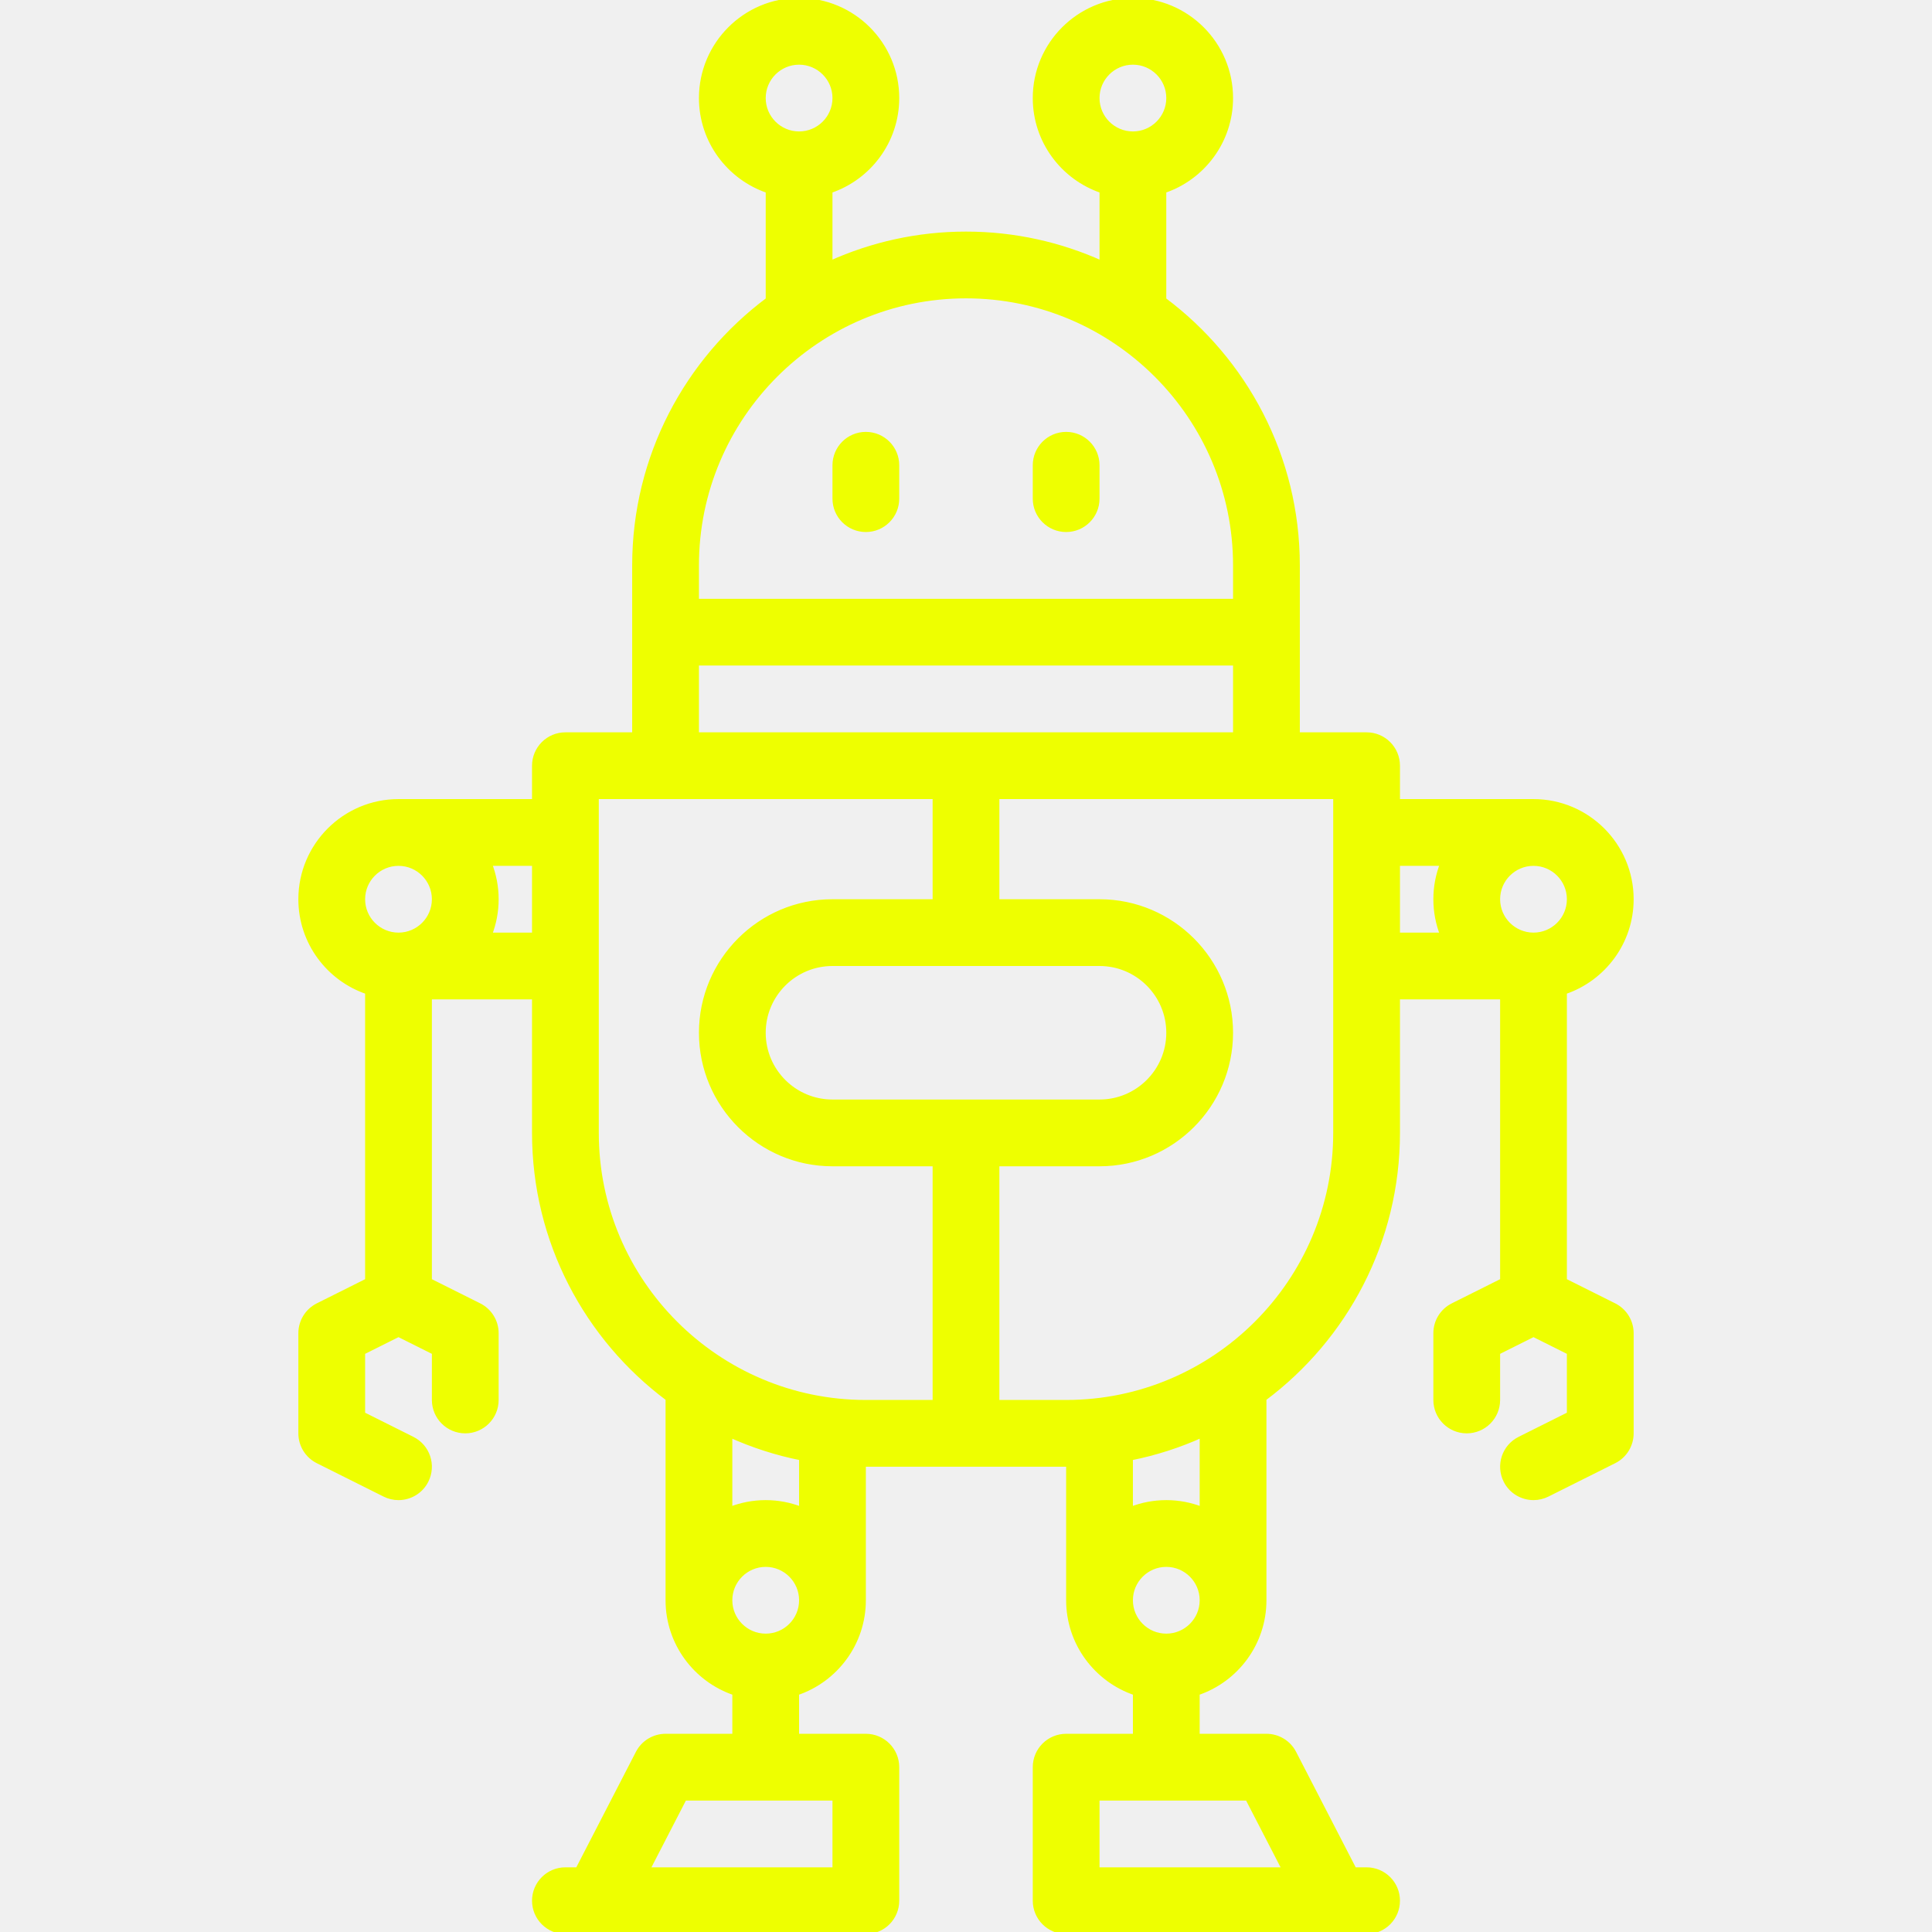
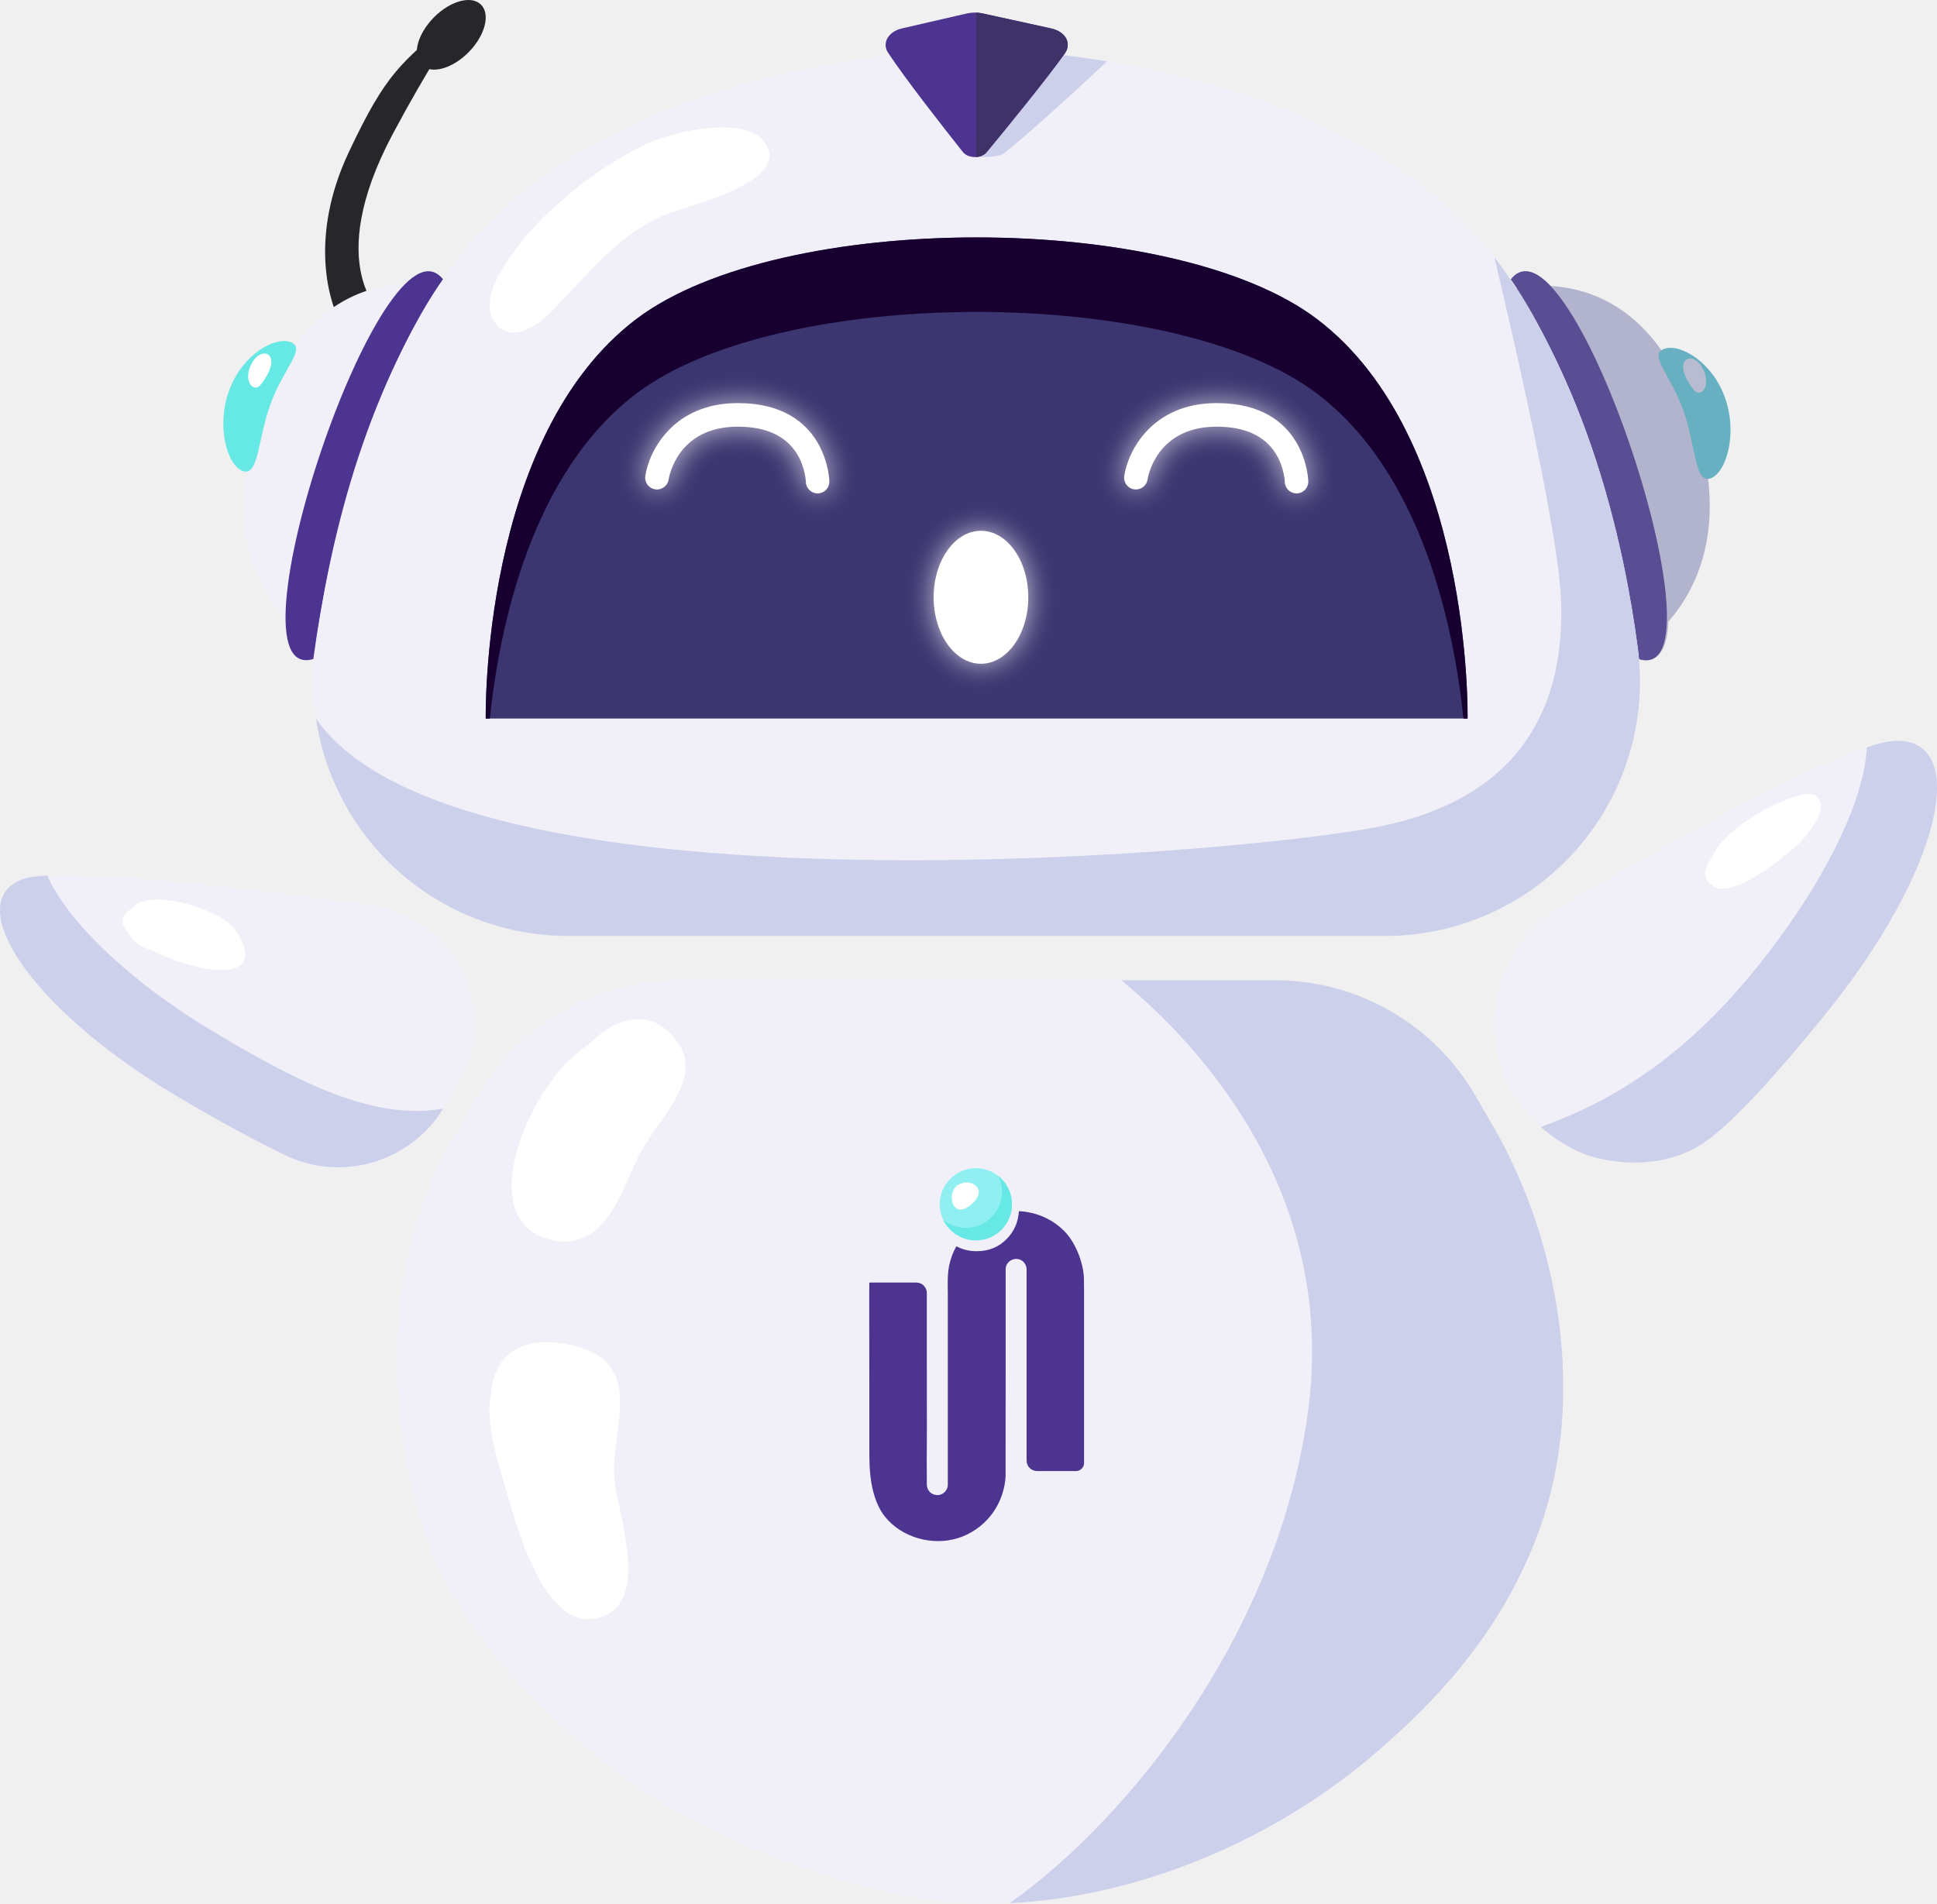
- <svg xmlns="http://www.w3.org/2000/svg" fill="#eeff00" height="800px" width="800px" version="1.1" id="Capa_1" viewBox="0 0 463 463" xml:space="preserve" stroke="#eeff00">
-   <g id="SVGRepo_bgCarrier" stroke-width="0" />
-   <g id="SVGRepo_tracerCarrier" stroke-linecap="round" stroke-linejoin="round" />
-   <g id="SVGRepo_iconCarrier">
-     <g>
-       <path d="M207.5,127c4.143,0,7.5-3.358,7.5-7.5v-8c0-4.142-3.357-7.5-7.5-7.5s-7.5,3.358-7.5,7.5v8 C200,123.642,203.357,127,207.5,127z" />
-       <path d="M255.5,127c4.143,0,7.5-3.358,7.5-7.5v-8c0-4.142-3.357-7.5-7.5-7.5s-7.5,3.358-7.5,7.5v8 C248,123.642,251.357,127,255.5,127z" />
-       <path d="M386.854,312.792L375,306.865v-69.099c9.29-3.138,16-11.93,16-22.266c0-12.958-10.542-23.5-23.5-23.5H335v-8.5 c0-4.142-3.357-7.5-7.5-7.5H311v-40.5c0-26.05-12.595-49.213-32.014-63.721C278.989,71.686,279,71.594,279,71.5V45.766 c9.29-3.138,16-11.93,16-22.266C295,10.542,284.458,0,271.5,0S248,10.542,248,23.5c0,10.336,6.71,19.128,16,22.266v17.209 C254.07,58.507,243.076,56,231.5,56s-22.57,2.507-32.5,6.975V45.766c9.29-3.138,16-11.93,16-22.266C215,10.542,204.458,0,191.5,0 S168,10.542,168,23.5c0,10.336,6.71,19.128,16,22.266V71.5c0,0.094,0.011,0.186,0.014,0.279C164.595,86.287,152,109.45,152,135.5 V176h-16.5c-4.143,0-7.5,3.358-7.5,7.5v8.5H95.5C82.542,192,72,202.542,72,215.5c0,10.336,6.71,19.128,16,22.266v69.099 l-11.854,5.927c-2.54,1.27-4.146,3.867-4.146,6.708v24c0,2.841,1.605,5.438,4.146,6.708l16,8c1.077,0.539,2.222,0.793,3.349,0.793 c2.751,0,5.4-1.52,6.714-4.147c1.853-3.705,0.351-8.21-3.354-10.062L87,338.865v-14.729l8.5-4.25l8.5,4.25V335.5 c0,4.142,3.357,7.5,7.5,7.5s7.5-3.358,7.5-7.5v-16c0-2.841-1.605-5.438-4.146-6.708L103,306.865V239h25v32.5 c0,26.05,12.595,49.213,32.014,63.721c-0.003,0.093-0.014,0.185-0.014,0.279v48c0,10.336,6.71,19.128,16,22.266V416h-16.5 c-2.807,0-5.378,1.566-6.665,4.06L138.415,448H135.5c-4.143,0-7.5,3.358-7.5,7.5s3.357,7.5,7.5,7.5h72c4.143,0,7.5-3.358,7.5-7.5 v-32c0-4.142-3.357-7.5-7.5-7.5H191v-10.234c9.29-3.138,16-11.93,16-22.266v-32.513c0.167,0.001,0.332,0.013,0.5,0.013h48 c0.168,0,0.333-0.012,0.5-0.013V383.5c0,10.336,6.71,19.128,16,22.266V416h-16.5c-4.143,0-7.5,3.358-7.5,7.5v32 c0,4.142,3.357,7.5,7.5,7.5h72c4.143,0,7.5-3.358,7.5-7.5s-3.357-7.5-7.5-7.5h-2.915l-14.42-27.94 c-1.287-2.494-3.858-4.06-6.665-4.06H287v-10.234c9.29-3.138,16-11.93,16-22.266v-48c0-0.094-0.011-0.186-0.014-0.279 C322.405,320.713,335,297.55,335,271.5V239h25v67.865l-11.854,5.927c-2.54,1.27-4.146,3.867-4.146,6.708v16 c0,4.142,3.357,7.5,7.5,7.5s7.5-3.358,7.5-7.5v-11.365l8.5-4.25l8.5,4.25v14.729l-11.854,5.927 c-3.704,1.852-5.206,6.357-3.354,10.062c1.313,2.628,3.963,4.148,6.714,4.147c1.127,0,2.271-0.255,3.349-0.793l16-8 c2.54-1.27,4.146-3.867,4.146-6.708v-24C391,316.659,389.395,314.062,386.854,312.792z M271.5,15c4.687,0,8.5,3.813,8.5,8.5 s-3.813,8.5-8.5,8.5s-8.5-3.813-8.5-8.5S266.813,15,271.5,15z M191.5,15c4.687,0,8.5,3.813,8.5,8.5s-3.813,8.5-8.5,8.5 s-8.5-3.813-8.5-8.5S186.813,15,191.5,15z M200,448h-44.705l8.774-17H200V448z M307.705,448H263v-17h35.931L307.705,448z M367.5,224c-4.687,0-8.5-3.813-8.5-8.5s3.813-8.5,8.5-8.5s8.5,3.813,8.5,8.5S372.187,224,367.5,224z M231.5,71 c35.565,0,64.5,28.935,64.5,64.5v8.5H167v-8.5C167,99.935,195.935,71,231.5,71z M167,159h129v17H167V159z M95.5,207 c4.687,0,8.5,3.813,8.5,8.5s-3.813,8.5-8.5,8.5s-8.5-3.813-8.5-8.5S90.813,207,95.5,207z M117.403,224 c1.027-2.638,1.597-5.503,1.597-8.5s-0.57-5.862-1.597-8.5H128v17H117.403z M183.5,392c-4.687,0-8.5-3.813-8.5-8.5 s3.813-8.5,8.5-8.5s8.5,3.813,8.5,8.5S188.187,392,183.5,392z M192,361.597c-2.638-1.027-5.503-1.597-8.5-1.597 s-5.862,0.57-8.5,1.597v-17.572c5.38,2.421,11.069,4.27,17,5.447V361.597z M143,271.5V191h81v25h-24.5 c-17.369,0-31.5,14.131-31.5,31.5s14.131,31.5,31.5,31.5H224v57h-16.5C171.935,336,143,307.065,143,271.5z M199.5,264 c-9.098,0-16.5-7.402-16.5-16.5s7.402-16.5,16.5-16.5h64c9.098,0,16.5,7.402,16.5,16.5s-7.402,16.5-16.5,16.5H199.5z M279.5,392 c-4.687,0-8.5-3.813-8.5-8.5s3.813-8.5,8.5-8.5s8.5,3.813,8.5,8.5S284.187,392,279.5,392z M288,361.597 c-2.638-1.027-5.503-1.597-8.5-1.597s-5.862,0.57-8.5,1.597v-12.125c5.931-1.177,11.62-3.026,17-5.447V361.597z M320,271.5 c0,35.565-28.935,64.5-64.5,64.5H239v-57h24.5c17.369,0,31.5-14.131,31.5-31.5S280.869,216,263.5,216H239v-25h81V271.5z M335,207 h10.597c-1.027,2.638-1.597,5.503-1.597,8.5s0.57,5.862,1.597,8.5H335V207z" />
+ <svg xmlns="http://www.w3.org/2000/svg" viewBox="0 0 687.69 676.08">
+   <clipPath id="a">
+     <path d="m529.89 399.58-6.08-10.49c-14.72-25.38-41.84-41-71.17-41h-211.8c-29.34 0-56.46 15.62-71.17 41l-8.49 14.65c-23.22 40.05-24.78 87.23-13.06 132.02 9.18 35.09 35.98 81.29 76.87 97.86 27.14 11 80.82 42.46 124.41 42.46 52.82 0 103.09-23.4 136.51-51.49 24.41-20.51 47.79-45.74 60.72-81.64 16.42-45.61 7.58-101.44-16.73-143.37z" />
+   </clipPath>
+   <clipPath id="b">
+     <path d="m612.4 141.2c-4.55-12.69-15.91-19.32-21.59-17.29-.38.14-.7.3-.96.48-12.63-17.92-28.51-22.25-39.3-22.81-5.39-5.67-10.35-7.18-14.16-2.36 0 0 .82 1.07 2.25 3.23-.3.07-.46.11-.46.11s43.52 130.12 43.71 131.5c6.64 2 10.13-3.49 10.4-13.27 8.1-9.22 17.07-25.49 14.15-50.74.26-.02.54-.08.83-.18 5.68-2.03 9.68-15.98 5.13-28.67z" />
+   </clipPath>
+   <filter id="c" filterUnits="userSpaceOnUse">
+     <feOffset dx="0" dy="0" />
+     <feGaussianBlur result="blur" stdDeviation="5" />
+     <feFlood flood-color="#fff" flood-opacity=".75" />
+     <feComposite in2="blur" operator="in" />
+     <feComposite in="SourceGraphic" />
+   </filter>
+   <filter id="d" filterUnits="userSpaceOnUse">
+     <feOffset dx="0" dy="0" />
+     <feGaussianBlur result="blur-2" stdDeviation="5" />
+     <feFlood flood-color="#fff" flood-opacity=".75" />
+     <feComposite in2="blur-2" operator="in" />
+     <feComposite in="SourceGraphic" />
+   </filter>
+   <clipPath id="e">
+     <path d="m534.72 97.07c-54.77-79.68-187.98-79.68-187.98-79.68s-133.21 0-187.99 79.68c-30.17 43.89-42.07 97.43-46.75 133.23-3.14 23.98 3.49 48.2 18.36 67.27 17.13 21.96 43.42 34.8 71.28 34.8h290.2c27.85 0 54.15-12.84 71.28-34.8 14.87-19.07 21.5-43.29 18.36-67.27-4.69-35.8-16.58-89.34-46.75-133.23z" />
+   </clipPath>
+   <path d="m135.95 111.9s-21.67-17.11 3.54-64.41c25.21-47.29 37.86-55.72 20.42-40.28s-22.54 17.96-36.2 47.1-7.86 53.37-.85 63.82c8.83-4.13 13.09-6.23 13.09-6.23z" fill="#27272b" />
+   <ellipse cx="160.2" cy="12.37" fill="#27272b" rx="15.05" ry="8.73" transform="matrix(.6999127 -.7142284 .7142284 .6999127 39.24 118.13)" />
+   <path d="m580.93 230.5-42.75-127.95s42.65-11.67 62.22 42.67c22.44 62.3-19.47 85.28-19.47 85.28z" fill="#f1f0f8" />
+   <path d="m536.39 99.21s33.09 43.97 45.5 134.85c32.72 9.85-24.15-161.87-45.5-134.85z" fill="#4d3491" />
+   <path d="m597.59 145.63c4.55 12.69 4.01 26.26 9.68 24.23s9.68-15.98 5.13-28.67-15.91-19.32-21.59-17.29 2.23 9.04 6.78 21.73z" fill="#66e8e4" />
+   <path d="m112.06 229.32 44.15-127.47s-42.52-12.13-62.69 41.98c-23.12 62.05 18.53 85.49 18.53 85.49z" fill="#f1f0f8" />
+   <path d="m529.89 399.58-6.08-10.49c-14.72-25.38-41.84-41-71.17-41h-211.8c-29.34 0-56.46 15.62-71.17 41l-8.49 14.65c-23.22 40.05-24.78 87.23-13.06 132.02 9.18 35.09 36.02 67.77 76.87 97.86 23.58 17.37 80.82 42.46 124.41 42.46 52.82 0 103.69-23.08 136.51-51.49 29.84-25.83 51.54-53.52 60.72-81.64 16-49.03 7.58-101.44-16.73-143.37z" fill="#f1f0f8" />
+   <g clip-path="url(#a)">
+     <path d="m382.93 336.89s95.23 58.58 81.57 163.5c-13.71 105.27-102.49 184.71-135.72 189.85 160-19.69 244.92-99.69 251.08-156.31 6.15-56.62-4.05-125.56-81.23-186.46-24.62-19.42-115.69-10.58-115.69-10.58z" fill="#ccd0ea" />
+   </g>
+   <path d="m218.1 524.85c-1.22-15.42 9.31-36.68-8.3-44.83-9.04-4.18-24.32-5.9-31.32 3.08-2.58 3.31-3.88 7.47-4.12 11.79-2.52 11 3.4 27.09 6.16 36.95 3.26 11.61 14.55 52.43 35.34 41.31 14.17-7.58 3.13-36.89 2.23-48.31z" fill="#fff" />
+   <path d="m240.72 370.29c-9.35-13.34-22.5-8.9-31.87.79-20.83 12.68-42.95 64.49-11.46 69.56 18.16 2.92 23.72-19.2 29.87-31.16 5.64-10.97 22.63-26.09 13.45-39.18z" fill="#fff" />
+   <path d="m537.48 388.53c-13.77-23.24-6.04-53.24 17.24-66.95 41.89-24.67 102.36-58.53 118.84-58.53 25.93 0 15.56 46.67-25.93 97.65-11.46 14.08-22.86 26.54-33.32 37.16-22.48 22.85-60.49 18.25-76.83-9.33z" fill="#f1f0f8" />
+   <path d="m673.55 263.05c-2.59 0-6.27.84-10.79 2.34-.74 18.23-14.49 47.98-40.03 79.37-27.64 33.96-54.51 47.83-75.68 55.42 0 0 8.66 8.21 19.74 10.98 12.8 3.2 27.26 2.07 38.26-5.44 10.64-7.27 26.59-25.37 42.58-45.02 41.49-50.98 51.86-97.65 25.93-97.65z" fill="#ccd0ea" />
+   <path d="m162.14 385.85c16.06-26.19-.06-60.24-30.49-64.42-49.73-6.83-112.16-14.01-124.24-8.99-20.65 8.59 3.29 45.41 53.45 75.65 15.94 9.61 29.71 16.93 41.01 22.43 19.72 9.6 43.49 2.69 54.96-16l5.31-8.66z" fill="#f1f0f8" />
+   <path d="m7.42 312.44c2.06-.86 5.28-1.35 9.38-1.55 6.72 15.48 27.65 36.59 58.53 55.21 33.41 20.14 58.79 31.74 82.02 27.57-11.76 19.18-36.17 26.31-56.37 16.42-11.13-5.45-24.59-12.63-40.11-21.99-50.16-30.25-74.1-67.07-53.45-75.66z" fill="#ccd0ea" />
+   <path d="m84.14 331.11c-4.76-7.56-21.61-12.09-29.54-11.67-4.08.22-6.78 1.62-8.31 3.54-3.74 2.35-3.38 5.38-.66 8.41 1.3 2.7 3.95 5.01 7.59 5.76v-.14c15.48 8.59 42.95 13.22 30.92-5.91z" fill="#fff" />
+   <path d="m644.55 282.54c-3.55-2.32-13.84 2.91-16.77 4.35-4.89 2.4-17.52 10.35-20.15 17.93-2.94 3.97-3.45 7.88 1.4 10.29 7.32 3.64 27.69-12.86 32.11-18.29 2.75-3.39 8.27-11.1 3.41-14.29z" fill="#fff" />
+   <path d="m157.3 99.21s-33.65 43.94-46.07 134.82c-32.72 9.85 24.72-161.85 46.07-134.82z" fill="#4d3491" />
+   <path d="m96.16 143.15c-4.68 12.64-4.29 26.21-9.95 24.12s-9.5-16.08-4.82-28.72 16.12-19.15 21.78-17.05-2.33 9.02-7.01 21.66z" fill="#66e8e4" />
+   <path d="m359.28 427.65c0 7.08-5.74 12.82-12.82 12.82s-12.82-5.74-12.82-12.82 5.74-12.82 12.82-12.82 12.82 5.74 12.82 12.82z" fill="#90f0f1" />
+   <path d="m354.46 417.63c.82 1.69 1.28 3.59 1.28 5.59 0 7.08-5.74 12.82-12.82 12.82-3.03 0-5.81-1.05-8-2.81 2.08 4.28 6.46 7.23 11.54 7.23 7.08 0 12.82-5.74 12.82-12.82 0-4.05-1.88-7.66-4.82-10.01z" fill="#66e8e4" />
+   <path d="m341.35 420.26c-6.04 1.46-3.73 14.07 3.7 7.28 5.9-5.4-.28-8.79-3.7-7.28z" fill="#fff" />
+   <path d="m384.83 454.29c0-4.7-2.41-12.47-6.99-17.13-3.62-3.66-8.41-6.04-13.49-6.8-.87-.13-1.74-.21-2.61-.25-.23 3.73-1.59 6.97-4.13 9.66-2.82 3.01-6.46 4.55-10.8 4.55-2.71 0-5.13-.59-7.28-1.76-1.17 2.14-2.05 4.41-2.54 6.82-.3 1.46-.44 2.94-.49 4.41-.08 1.95 0 3.9 0 5.85v67.56c0 1.42-.78 2.63-1.93 3.26-.11.08-.23.13-.34.17-.11.06-.23.09-.36.13-.09.04-.21.08-.32.09-.25.06-.51.08-.78.08-.08 0-.17 0-.25-.02-1.93-.11-3.47-1.72-3.47-3.71v-3.85c-.04-1.35-.04-2.69-.04-4.04 0-2.03.02-4.05.04-6.06 0-2.03.02-4.04.02-6.06-.02-7.96-.02-15.93-.02-23.89v-24.12c0-2.06-1.67-3.73-3.71-3.73h-16.52c-.11 0-.19.09-.19.21-.04 2.58-.02 5.17-.02 7.75l.04 53.27c0 4.41.28 8.83 1.4 13.11.83 3.13 2.1 6.27 4.15 8.81 5.97 7.45 16.8 10.44 25.86 7.62 4.51-1.4 8.56-4.17 11.54-7.84 1.99-2.46 3.5-5.34 4.4-8.39.57-1.93.95-3.9 1.02-5.87.05-1.21-.01-73.08.02-73.41 0-.09.02-.35.04-.53.21-1.35 1.16-2.44 2.39-2.88.4-.17.83-.25 1.29-.25 1.04 0 1.95.42 2.63 1.1.66.66 1.08 1.59 1.08 2.61v68.01c.06 2.01 1.69 3.62 3.73 3.62h13.81c1.57 0 2.86-1.27 2.86-2.84v-61.4s-.04-3.68-.04-3.86z" fill="#4d3491" />
+   <path d="m92.61 136.53c8.25-10.49.74-14.22-3-7.89s.33 11.29 3 7.89z" fill="#fff" />
+   <path d="m601.22 138.32c-8.13-10.58-.58-14.23 3.09-7.86s-.45 11.29-3.09 7.86z" fill="#fff" />
+   <g clip-path="url(#b)">
+     <path d="m573.46 245.62s-11.32-134.54-59.3-159.42c-47.98-24.87 73.38 3.45 73.38 3.45l71.13 102.18z" fill="#666c98" opacity=".46" />
+   </g>
+   <path d="m534.72 97.07c-54.77-79.68-187.98-79.68-187.98-79.68s-133.21 0-187.99 79.68c-30.17 43.89-42.07 97.43-46.75 133.23-3.14 23.98 3.49 48.2 18.36 67.27 17.13 21.96 43.42 34.8 71.28 34.8h290.2c27.85 0 54.15-12.84 71.28-34.8 14.87-19.07 21.5-43.29 18.36-67.27-4.69-35.8-16.58-89.34-46.75-133.23z" fill="#f1f0f8" />
+   <path d="m467.5 113.25c-51.04-38.59-190.48-38.59-241.52 0-55.41 41.9-53.53 141.92-53.53 141.92h348.58s1.88-100.02-53.53-141.92z" fill="#3b3570" />
+   <path d="m173.9 255.18c3.42-32.63 14.74-87.24 52.08-115.47 51.04-38.59 190.48-38.59 241.52 0 37.33 28.23 48.66 82.84 52.08 115.47h1.45s1.88-100.02-53.53-141.92c-51.04-38.59-190.48-38.59-241.52 0-55.41 41.9-53.53 141.92-53.53 141.92h1.46z" fill="#170030" />
+   <g fill="#fff">
+     <path d="m272.24 51.73c-6.07-11.61-33.51-4.96-42.48-.73-7.33 3.46-20.58 11.12-29.04 19.25-6.71 5.34-12.7 11.56-17.9 18.57-4.33 5.82-12.49 17.82-7.26 25.46 5.76 8.41 15.48 1.12 20.31-3.73 12.57-12.63 22.22-26.17 39.26-33.86 8.38-3.78 44.26-11.27 37.11-24.95z" />
+     <g filter="url(#c)">
+       <path d="m290.28 175.21c-2.29 0-4.15-1.84-4.18-4.13 0-.03-.15-5.14-3.23-10.04-3.97-6.32-11-9.52-20.89-9.52h-.2c-21.35.09-24.28 17.98-24.4 18.74-.34 2.28-2.48 3.86-4.76 3.51-2.28-.34-3.86-2.47-3.51-4.76 1.34-8.9 9.88-25.76 32.63-25.86h.24c31.79 0 32.47 27.55 32.47 27.83.03 2.31-1.82 4.2-4.13 4.23-.02 0-.03 0-.05 0z" />
+       <path d="m460.31 175.21c-2.29 0-4.15-1.84-4.18-4.13 0-.03-.15-5.14-3.23-10.04-3.97-6.32-10.99-9.52-20.89-9.52h-.2c-21.35.09-24.28 17.98-24.4 18.74-.34 2.28-2.48 3.86-4.76 3.51-2.28-.34-3.86-2.47-3.51-4.76 1.34-8.9 9.88-25.76 32.63-25.86h.24c31.79 0 32.47 27.55 32.47 27.83.03 2.31-1.82 4.2-4.13 4.23-.02 0-.03 0-.05 0z" />
    </g>
+     <path d="m365.07 212.1c0 13.04-7.52 23.61-16.8 23.61s-16.8-10.57-16.8-23.61 7.52-23.61 16.8-23.61 16.8 10.57 16.8 23.61z" filter="url(#d)" />
  </g>
+   <g clip-path="url(#e)" fill="#ccd0ea">
+     <path d="m498.02-39.03s53.92 204.6 56.14 251.13c1.72 36.18-12.06 72.03-67.46 82s-325.5 32.5-374.49-38.92c-41.09-59.9 1.31 66.73 46.04 82.87 19.44 7.01 379.66-1.11 379.66-1.11l40.62-33.67s23.5-87.84 19.21-91.16-99.72-251.13-99.72-251.13z" />
+     <path d="m346.46 55.75c2.78.15 8.34-.03 10.01-1.36 11.03-8.75 30.24-26.66 40.53-36.28 3.75-3.5.03-7.81-7.7-8.92l-37.96-5.47c-1.46-.21-2.98-.31-4.48-.28 0 11.6-.4 39.28-.4 52.32z" />
+   </g>
+   <path d="m343.33 4.76-23.11 5.33c-4.83 1.11-7.19 5.19-4.96 8.58 6.21 9.43 19.72 26.67 26.58 35.3 1.9 2.39 6.51 2.42 8.47.06 7.11-8.58 21.19-25.75 27.82-35.18 2.41-3.43.02-7.66-4.97-8.75l-24.46-5.36c-1.75-.38-3.62-.37-5.36.03z" fill="#4d3491" />
+   <path d="m350.15 5.05 23 5.04c5.19 1.14 7.62 5.17 4.65 9.24-6.12 8.37-20.27 25.94-27.5 34.69-1.45 1.75-3.78 1.75-3.78 1.75l.05-51.32c.78.02 2.62.35 3.58.6z" fill="#3e3268" />
</svg>
